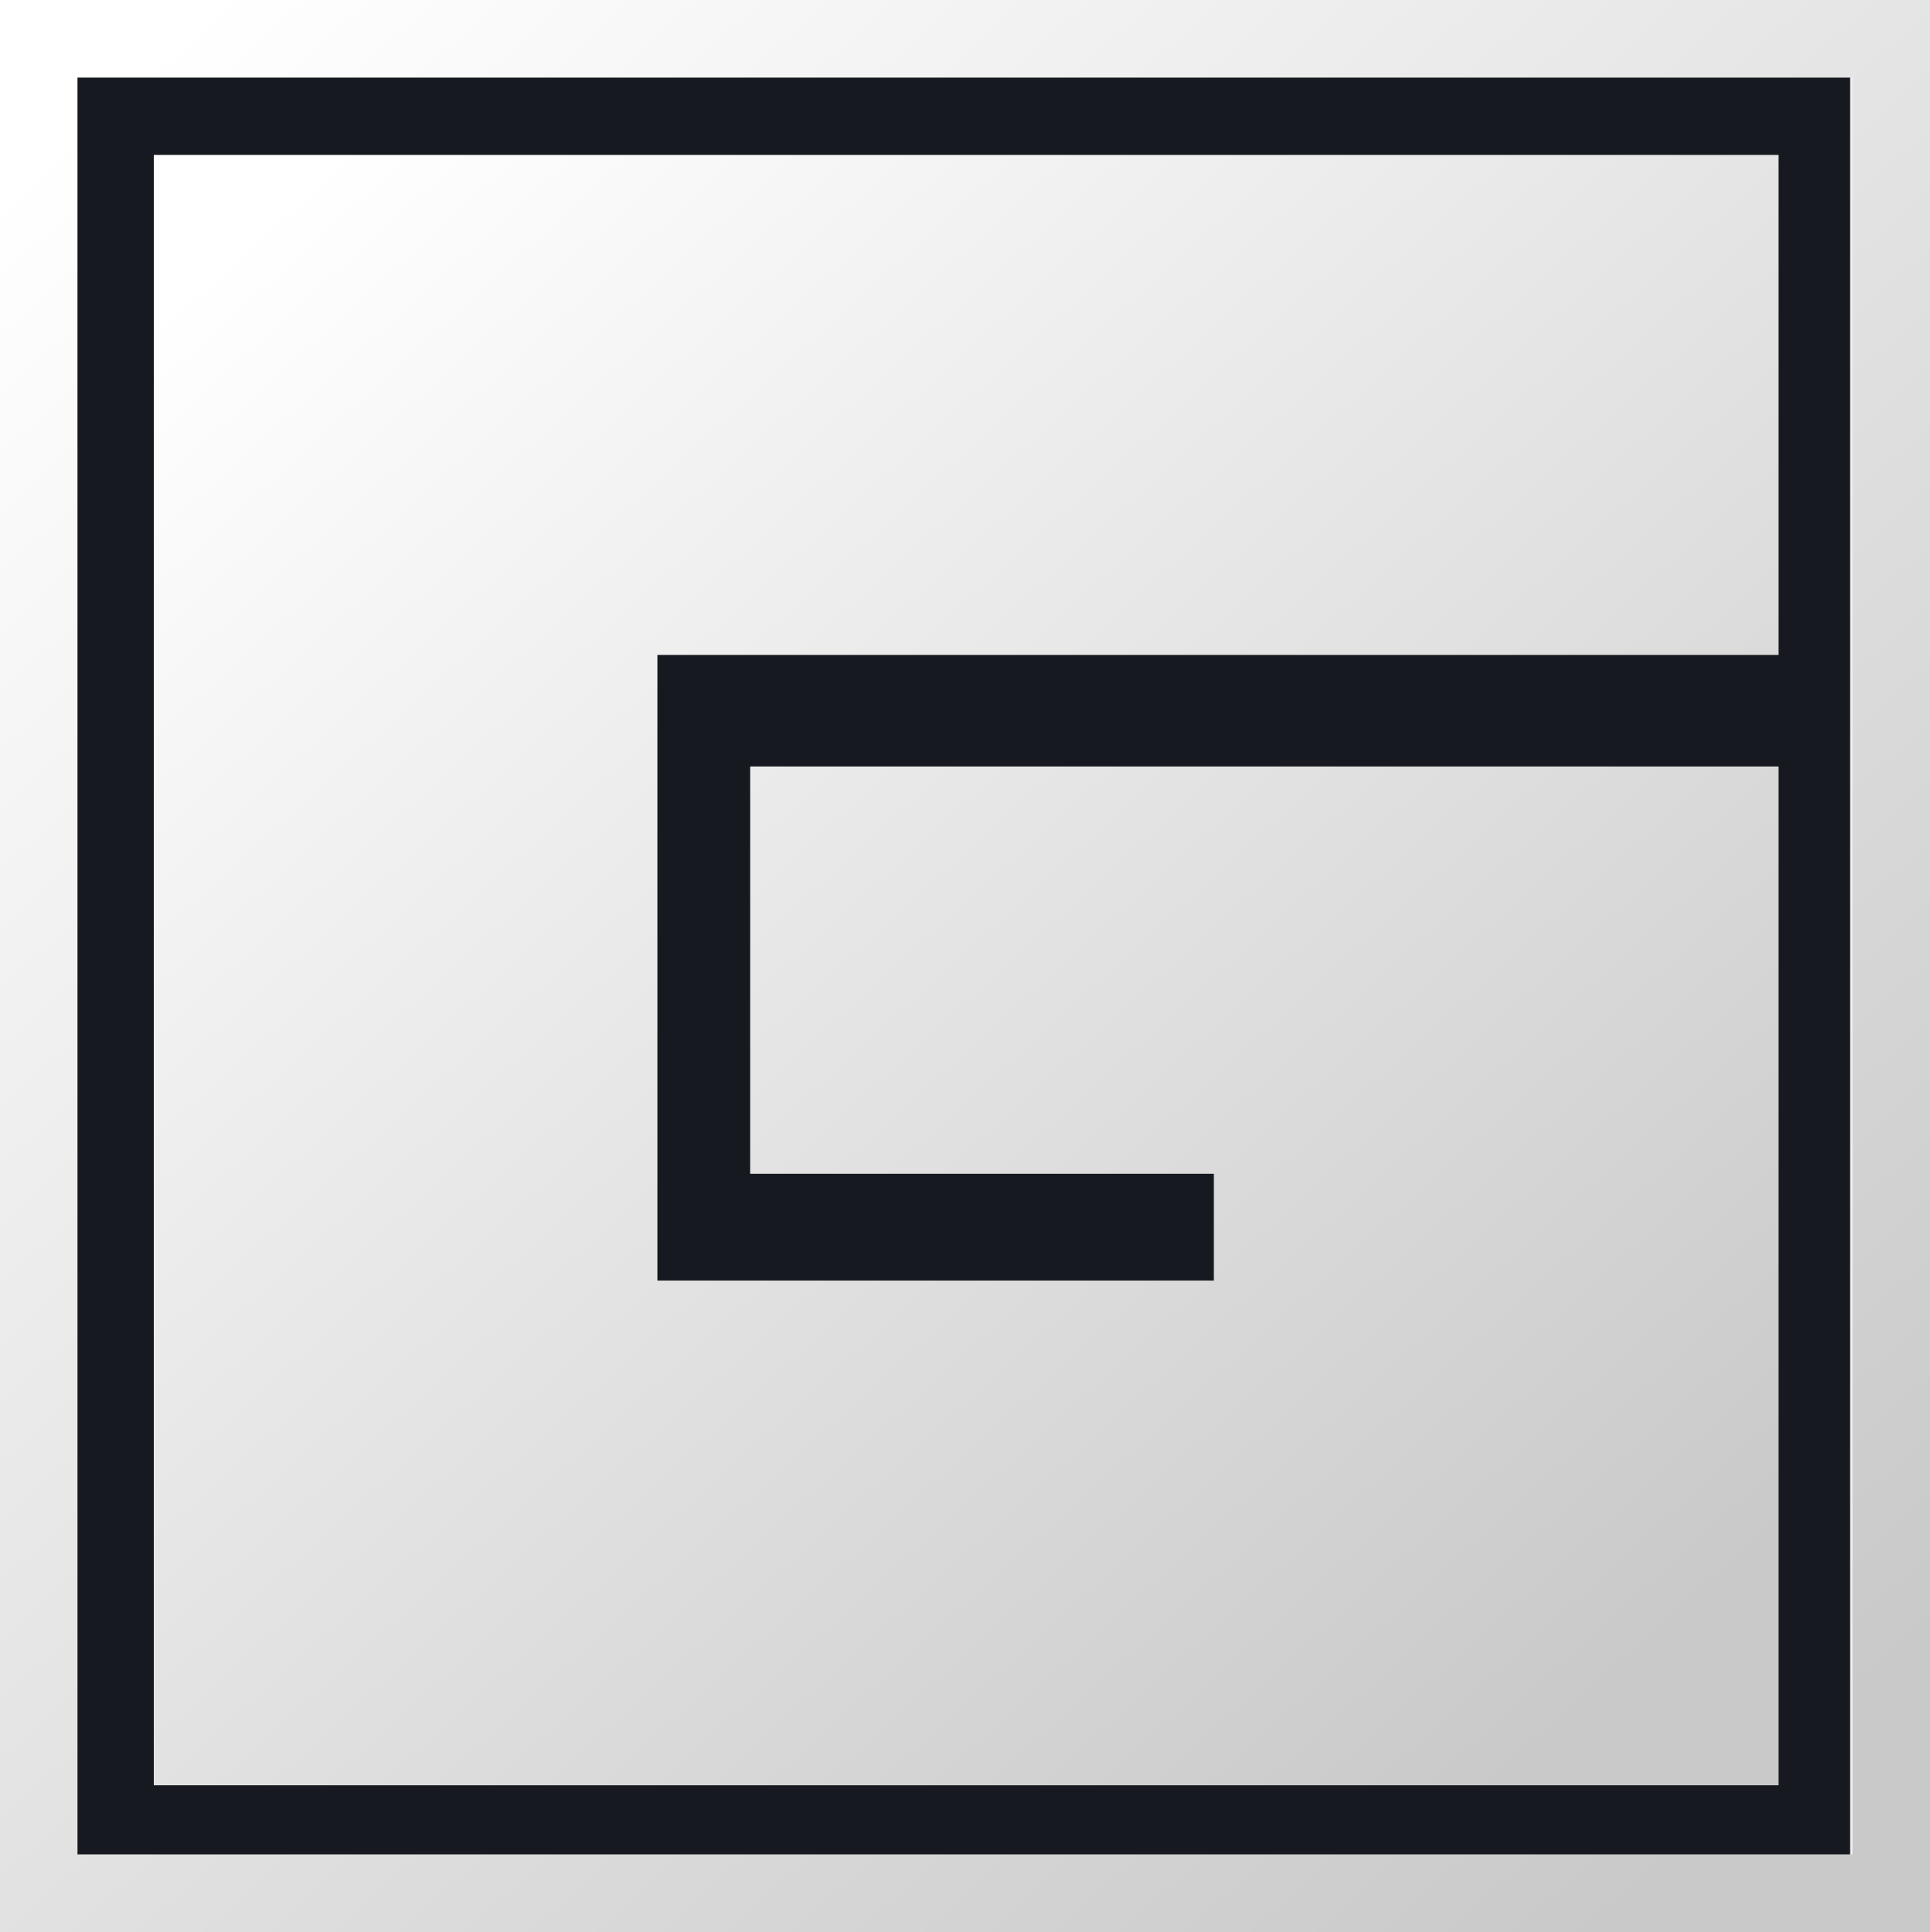
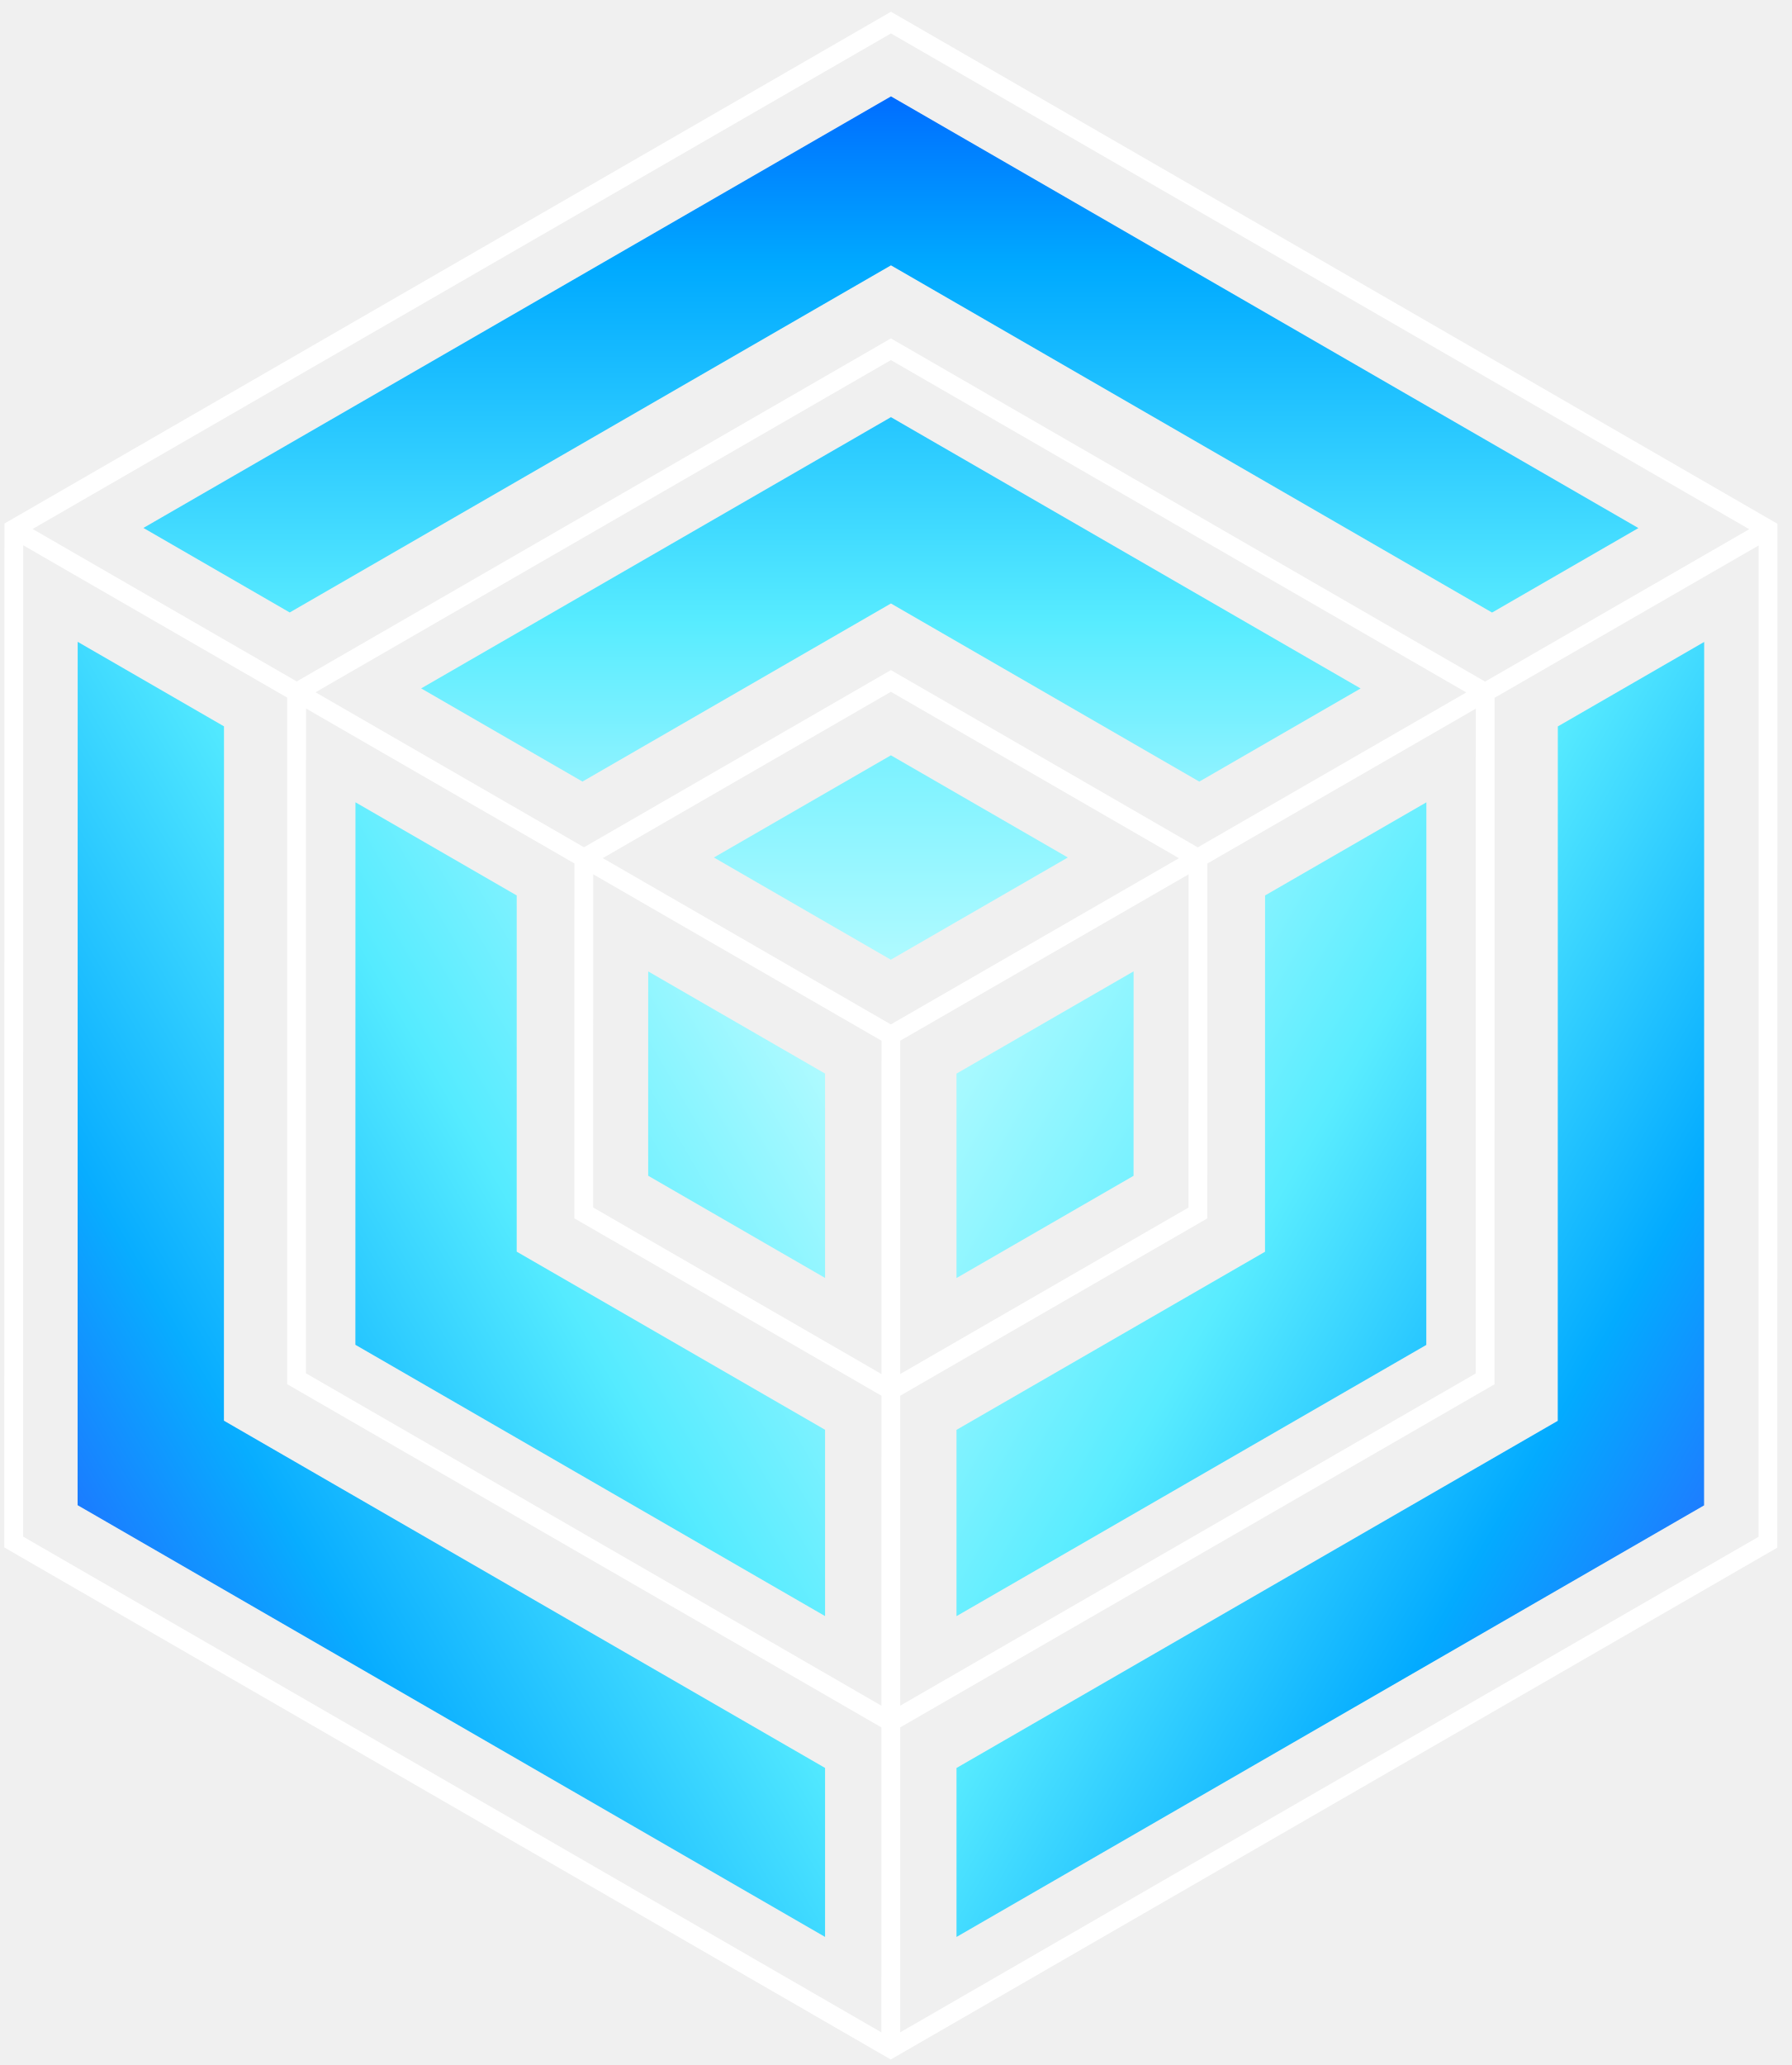
- <svg xmlns="http://www.w3.org/2000/svg" width="822" height="823" viewBox="0 0 822 823" fill="none">
-   <rect x="32" y="33" width="756" height="757" fill="#16191F" />
-   <rect x="16.5" y="16.5" width="789" height="790" stroke="url(#paint0_linear_922_594)" stroke-width="33" />
-   <path d="M757.5 66V279H280V545.5H517V500H319.5V326.5H757.5V760.5H65.5V66H757.5Z" fill="url(#paint1_linear_922_594)" />
+ <svg xmlns="http://www.w3.org/2000/svg" width="105" height="121" viewBox="0 0 105 121" fill="none">
+   <path fill-rule="evenodd" clip-rule="evenodd" d="M52.22 5.646L8.405 30.935L16.98 35.888L52.219 15.548L87.449 35.893L96.025 30.943L52.22 5.646Z" fill="url(#paint0_linear_410_896)" />
+   <path fill-rule="evenodd" clip-rule="evenodd" d="M24.684 40.337L34.137 45.797L52.217 35.361L70.29 45.799L79.744 40.341L52.218 24.445L24.684 40.337Z" fill="url(#paint1_linear_410_896)" />
+   <path fill-rule="evenodd" clip-rule="evenodd" d="M41.841 50.246L52.209 56.234L62.584 50.246L52.215 44.258L41.841 50.246Z" fill="url(#paint2_linear_410_896)" />
+   <path fill-rule="evenodd" clip-rule="evenodd" d="M13.128 42.561L4.553 37.608L4.548 88.197L48.356 113.495V103.593L13.124 83.247L13.128 42.561Z" fill="url(#paint3_linear_410_896)" />
+   <path fill-rule="evenodd" clip-rule="evenodd" d="M37.991 56.921L37.989 68.894L48.356 74.881V62.907L37.991 56.921Z" fill="url(#paint4_linear_410_896)" />
+   <path fill-rule="evenodd" clip-rule="evenodd" d="M30.285 52.47L20.833 47.011L20.829 78.799L48.356 94.696V83.778L30.284 73.342L30.285 52.47Z" fill="url(#paint5_linear_410_896)" />
+   <path fill-rule="evenodd" clip-rule="evenodd" d="M91.303 42.566L91.299 83.255L56.06 103.596V113.497L99.875 88.208L99.88 37.615L91.303 42.566Z" fill="url(#paint6_linear_410_896)" />
+   <path fill-rule="evenodd" clip-rule="evenodd" d="M83.599 47.013L74.144 52.47L74.142 73.347L56.06 83.783V94.699L83.595 78.806L83.599 47.013Z" fill="url(#paint7_linear_410_896)" />
+   <path fill-rule="evenodd" clip-rule="evenodd" d="M66.439 56.917L56.06 62.908V74.887L66.437 68.897L66.439 56.917Z" fill="url(#paint8_linear_410_896)" />
+   <path d="M52.758 119.088L52.76 101.218L87.591 81.114L87.596 40.889L103.073 31.962L103.065 90.051L77.911 104.57L52.758 119.088ZM1.361 31.95L16.835 40.879L16.829 81.105L51.659 101.218L51.657 119.088L1.353 90.037L1.361 31.95ZM70.2 49.652L52.215 39.265L34.228 49.647L18.492 40.565L52.216 21.099L85.939 40.574L70.2 49.652ZM52.763 81.781L70.759 71.393L70.762 50.598L86.496 41.524L86.491 80.479L52.76 99.947L52.763 81.781ZM51.664 60.981L51.661 80.512L34.764 70.753L34.767 51.229L51.664 60.981ZM52.212 60.027L35.329 50.282L52.215 40.536L69.099 50.287L52.212 60.027ZM52.764 60.979L69.661 51.233L69.658 70.758L52.763 80.511L52.764 60.979ZM17.936 41.515L33.666 50.594L33.663 71.389L51.661 81.782L51.659 99.947L17.931 80.469L17.936 41.515ZM102.522 31.009L87.04 39.939L52.216 19.829L17.391 39.93L1.911 30.996L52.219 1.958L102.522 31.009ZM52.494 0.847L52.219 0.688L0.26 30.678L0.252 90.673L51.932 120.518L52.207 120.677L104.166 90.686L104.174 30.691L52.494 0.847Z" fill="white" />
  <defs>
-     <linearGradient id="paint0_linear_922_594" x1="87.773" y1="-2.96599e-06" x2="828.515" y2="817.094" gradientUnits="userSpaceOnUse">
-       <stop stop-color="white" />
-       <stop offset="0.917" stop-color="#C9C9C9" />
+     <linearGradient id="paint0_linear_410_896" x1="52.216" y1="57.421" x2="52.216" y2="5.237" gradientUnits="userSpaceOnUse">
+       <stop stop-color="#97D7DB" />
+       <stop offset="0.4" stop-color="#5AECFF" />
+       <stop offset="0.8" stop-color="#00AAFF" />
+       <stop offset="1" stop-color="#006BFF" />
    </linearGradient>
-     <linearGradient id="paint1_linear_922_594" x1="139.392" y1="66" x2="764.622" y2="754.028" gradientUnits="userSpaceOnUse">
-       <stop stop-color="white" />
-       <stop offset="0.917" stop-color="#C9C9C9" />
+     <linearGradient id="paint1_linear_410_896" x1="52.215" y1="57.422" x2="52.215" y2="5.237" gradientUnits="userSpaceOnUse">
+       <stop stop-color="#D3FCFF" />
+       <stop offset="0.4" stop-color="#58ECFF" />
+       <stop offset="0.8" stop-color="#00AAFF" />
+       <stop offset="1" stop-color="#1D7CFF" />
+     </linearGradient>
+     <linearGradient id="paint2_linear_410_896" x1="52.212" y1="57.422" x2="52.212" y2="5.237" gradientUnits="userSpaceOnUse">
+       <stop stop-color="#B4FBFF" />
+       <stop offset="0.4" stop-color="#5AECFF" />
+       <stop offset="0.8" stop-color="#04ABFF" />
+       <stop offset="1" stop-color="#1B7BFF" />
+     </linearGradient>
+     <linearGradient id="paint3_linear_410_896" x1="49.244" y1="62.325" x2="4.358" y2="88.376" gradientUnits="userSpaceOnUse">
+       <stop stop-color="#B5FBFF" />
+       <stop offset="0.4" stop-color="#55EBFF" />
+       <stop offset="0.8" stop-color="#08ADFF" />
+       <stop offset="1" stop-color="#1B7BFF" />
+     </linearGradient>
+     <linearGradient id="paint4_linear_410_896" x1="49.267" y1="62.364" x2="4.381" y2="88.415" gradientUnits="userSpaceOnUse">
+       <stop stop-color="#B3FBFF" />
+       <stop offset="0.4" stop-color="#56ECFF" />
+       <stop offset="0.8" stop-color="#07ACFF" />
+       <stop offset="1" stop-color="#207EFF" />
+     </linearGradient>
+     <linearGradient id="paint5_linear_410_896" x1="49.256" y1="62.344" x2="4.37" y2="88.395" gradientUnits="userSpaceOnUse">
+       <stop stop-color="#AEFAFF" />
+       <stop offset="0.4" stop-color="#55EBFF" />
+       <stop offset="0.8" stop-color="#04ABFF" />
+       <stop offset="1" stop-color="#1E7DFF" />
+     </linearGradient>
+     <linearGradient id="paint6_linear_410_896" x1="55.344" y1="62.486" x2="100.23" y2="88.415" gradientUnits="userSpaceOnUse">
+       <stop stop-color="#B1FAFF" />
+       <stop offset="0.4" stop-color="#59ECFF" />
+       <stop offset="0.8" stop-color="#03ABFF" />
+       <stop offset="1" stop-color="#1E7CFF" />
+     </linearGradient>
+     <linearGradient id="paint7_linear_410_896" x1="55.343" y1="62.487" x2="100.229" y2="88.416" gradientUnits="userSpaceOnUse">
+       <stop stop-color="#B3FBFF" />
+       <stop offset="0.4" stop-color="#59ECFF" />
+       <stop offset="0.8" stop-color="#03ABFF" />
+       <stop offset="1" stop-color="#1B7BFF" />
+     </linearGradient>
+     <linearGradient id="paint8_linear_410_896" x1="55.341" y1="62.489" x2="100.228" y2="88.418" gradientUnits="userSpaceOnUse">
+       <stop stop-color="#ACFAFF" />
+       <stop offset="0.4" stop-color="#58ECFF" />
+       <stop offset="0.8" stop-color="#04ABFF" />
+       <stop offset="1" stop-color="#1C7CFF" />
    </linearGradient>
  </defs>
</svg>
